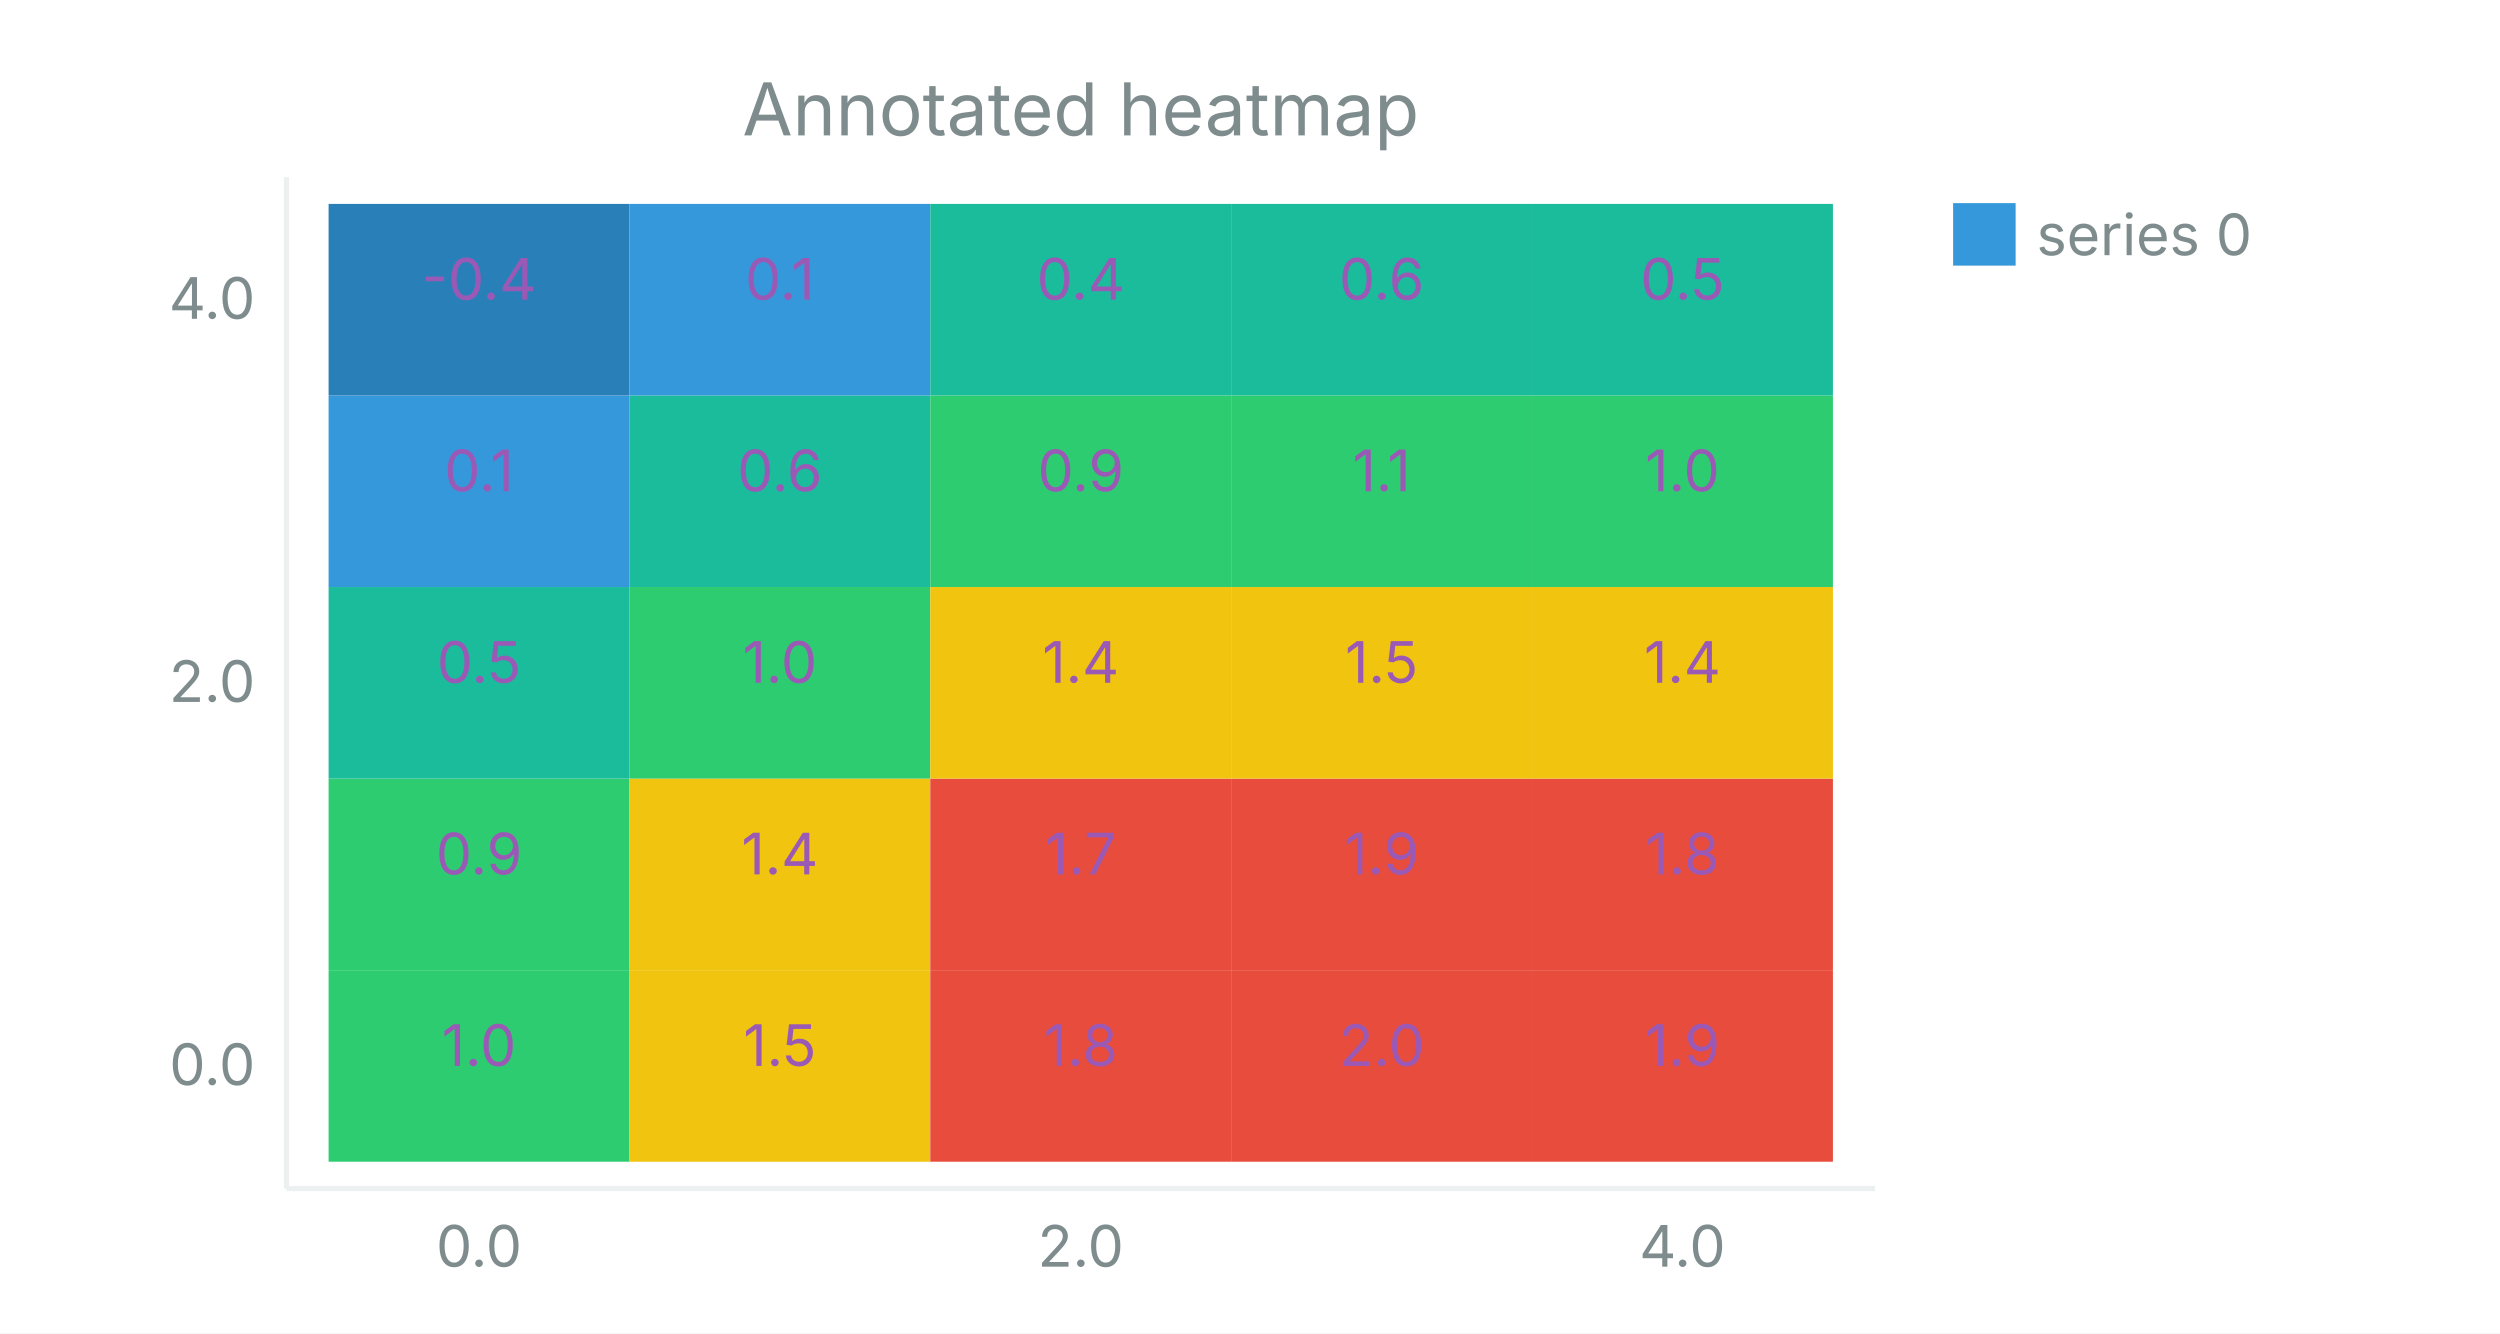
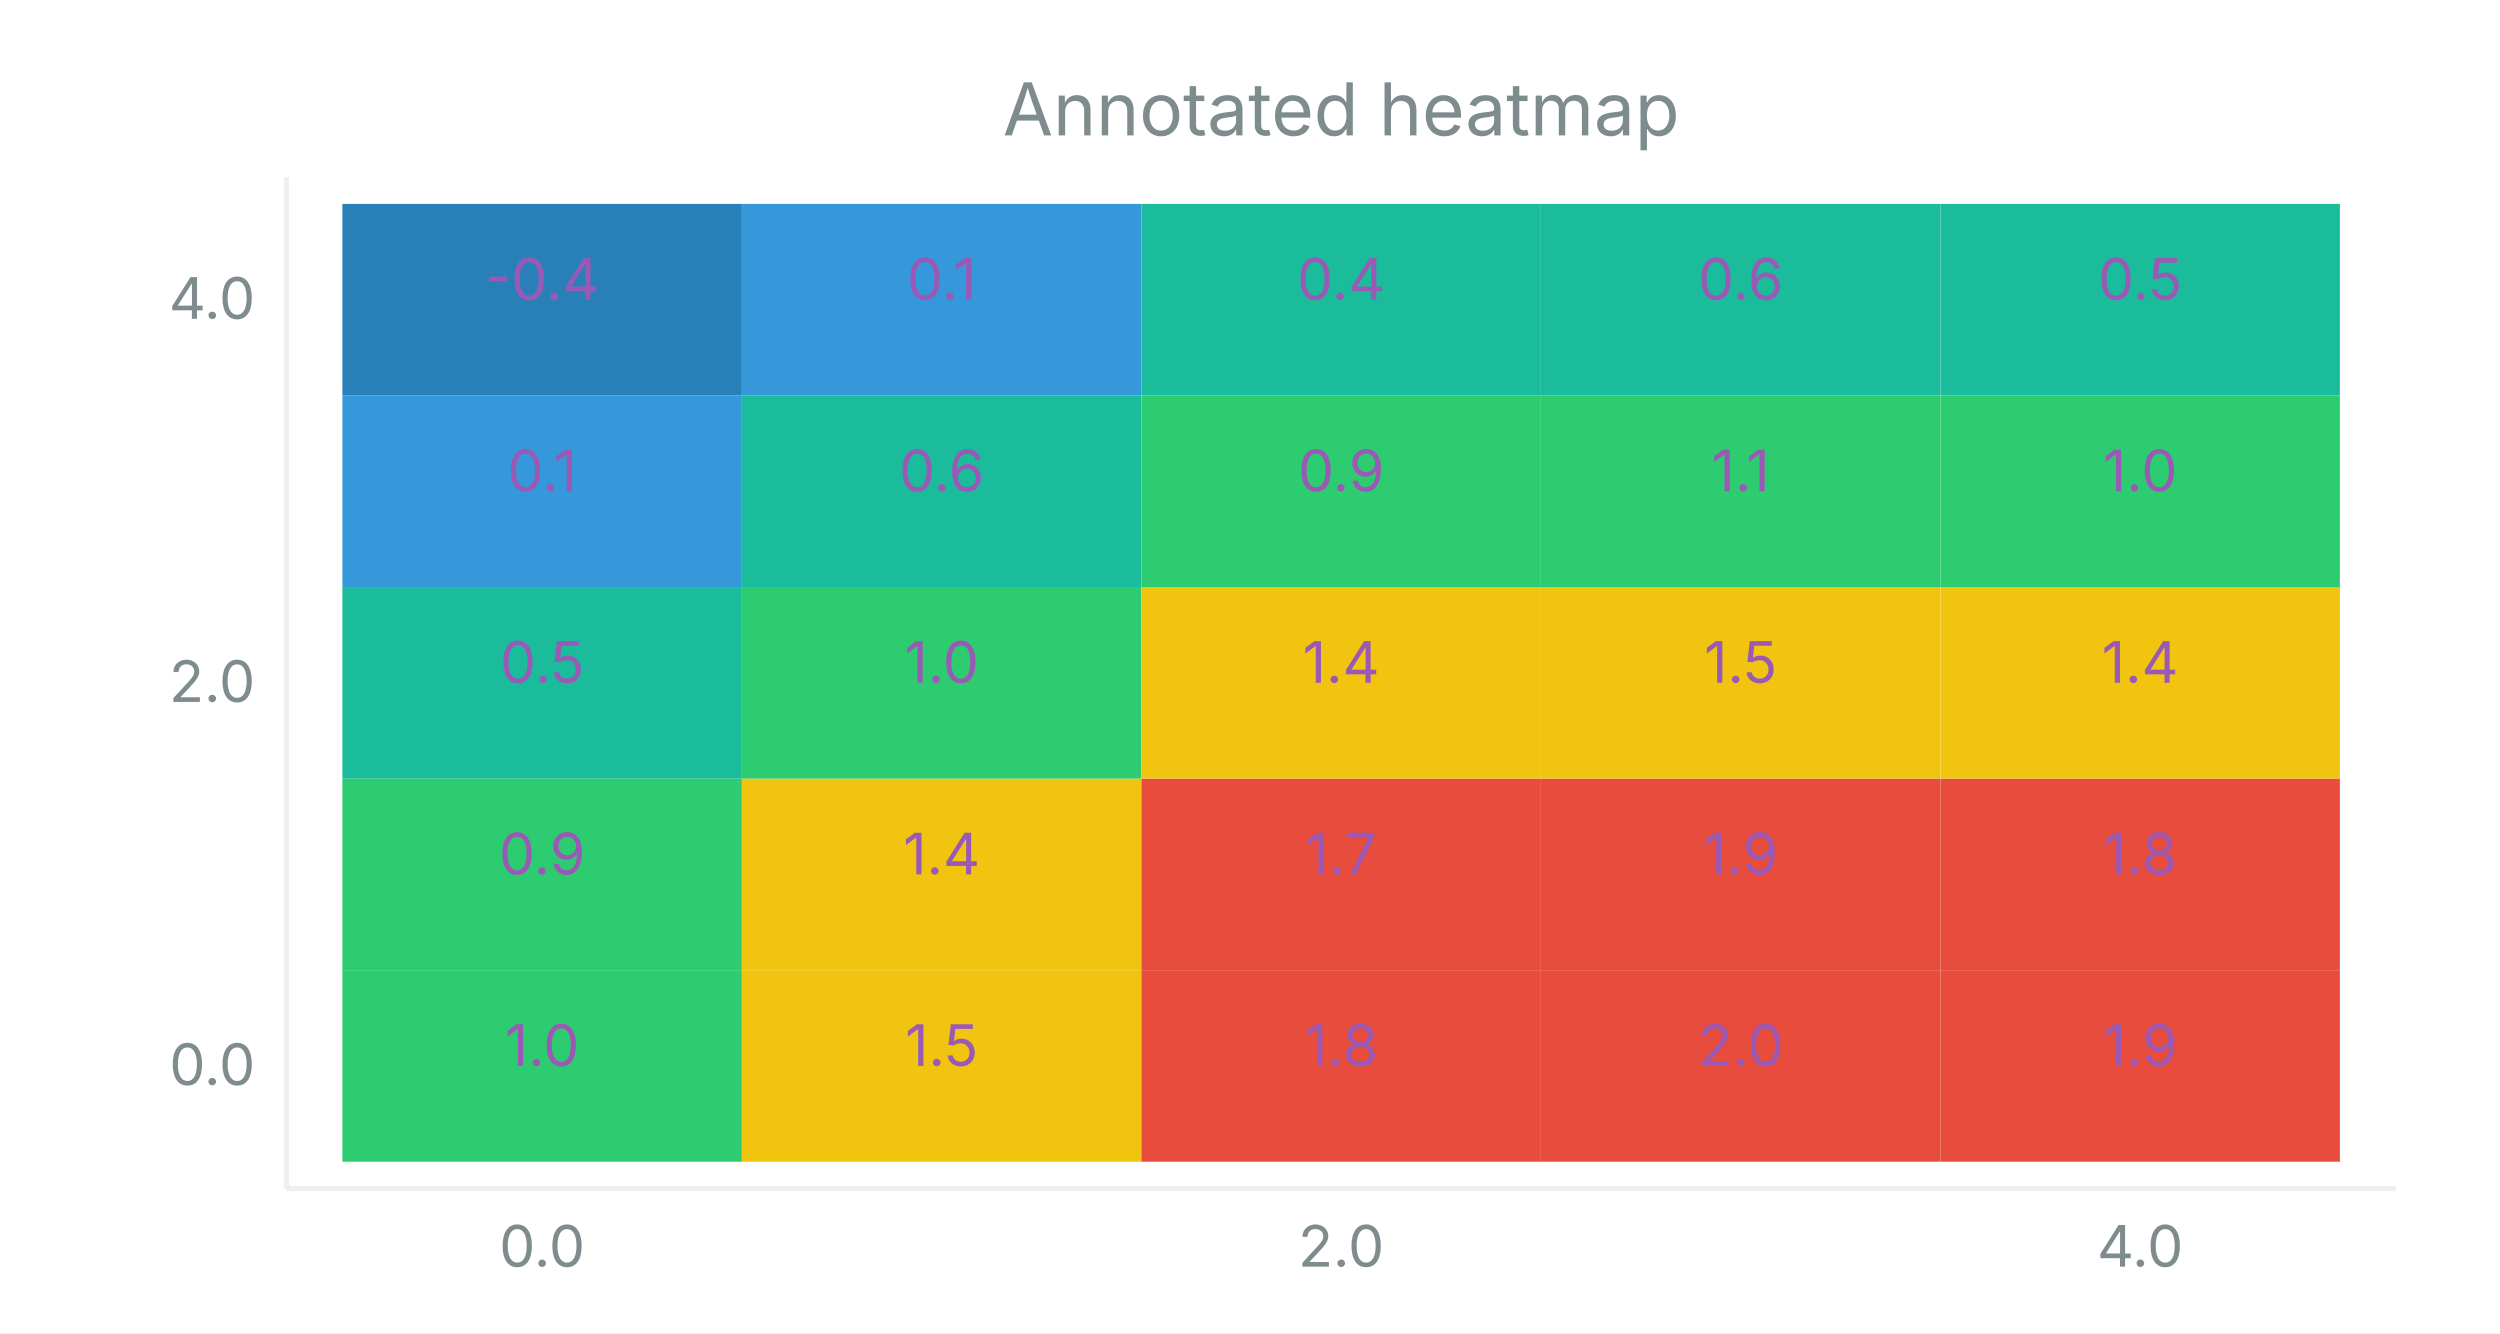
<svg xmlns="http://www.w3.org/2000/svg" viewBox="0 0 480 256" width="480" height="256" font-family="system-ui, -apple-system, sans-serif">
  <rect width="100%" height="100%" fill="white" />
-   <line x1="55" y1="228.20" x2="360" y2="228.20" stroke="#ecf0f1" stroke-width="1" />
+   <line x1="55" y1="228.20" x2="460" y2="228.20" stroke="#ecf0f1" stroke-width="1" />
  <line x1="55" y1="34" x2="55" y2="228.20" stroke="#ecf0f1" stroke-width="1" />
-   <text x="91.97" y="243.20" text-anchor="middle" fill="#7f8c8d" font-size="11">0.0</text>
-   <text x="207.50" y="243.20" text-anchor="middle" fill="#7f8c8d" font-size="11">2.0</text>
-   <text x="323.03" y="243.20" text-anchor="middle" fill="#7f8c8d" font-size="11">4.0</text>
+   <text x="104.09" y="243.20" text-anchor="middle" fill="#7f8c8d" font-size="11">0.0</text>
+   <text x="257.50" y="243.20" text-anchor="middle" fill="#7f8c8d" font-size="11">2.0</text>
+   <text x="410.91" y="243.20" text-anchor="middle" fill="#7f8c8d" font-size="11">4.0</text>
  <text x="49" y="208.33" text-anchor="end" fill="#7f8c8d" font-size="11">0.0</text>
  <text x="49" y="134.77" text-anchor="end" fill="#7f8c8d" font-size="11">2.0</text>
  <text x="49" y="61.21" text-anchor="end" fill="#7f8c8d" font-size="11">4.0</text>
-   <rect x="63.09" y="186.27" width="57.77" height="36.78" fill="#2ecc71" />
-   <rect x="63.09" y="149.49" width="57.77" height="36.78" fill="#2ecc71" />
-   <rect x="63.09" y="112.71" width="57.77" height="36.78" fill="#1abc9c" />
-   <rect x="63.09" y="75.93" width="57.77" height="36.78" fill="#3498db" />
-   <rect x="63.09" y="39.15" width="57.77" height="36.78" fill="#2980b9" />
-   <rect x="120.85" y="186.27" width="57.77" height="36.78" fill="#f1c40f" />
-   <rect x="120.85" y="149.49" width="57.77" height="36.78" fill="#f1c40f" />
-   <rect x="120.85" y="112.71" width="57.77" height="36.78" fill="#2ecc71" />
-   <rect x="120.85" y="75.93" width="57.77" height="36.78" fill="#1abc9c" />
-   <rect x="120.85" y="39.15" width="57.77" height="36.78" fill="#3498db" />
-   <rect x="178.62" y="186.27" width="57.77" height="36.78" fill="#e74c3c" />
-   <rect x="178.62" y="149.49" width="57.77" height="36.78" fill="#e74c3c" />
-   <rect x="178.62" y="112.71" width="57.77" height="36.78" fill="#f1c40f" />
-   <rect x="178.62" y="75.93" width="57.77" height="36.78" fill="#2ecc71" />
-   <rect x="178.62" y="39.15" width="57.77" height="36.78" fill="#1abc9c" />
-   <rect x="236.38" y="186.27" width="57.77" height="36.78" fill="#e74c3c" />
-   <rect x="236.38" y="149.49" width="57.77" height="36.78" fill="#e74c3c" />
-   <rect x="236.38" y="112.71" width="57.77" height="36.78" fill="#f1c40f" />
-   <rect x="236.38" y="75.93" width="57.77" height="36.78" fill="#2ecc71" />
-   <rect x="236.38" y="39.15" width="57.77" height="36.78" fill="#1abc9c" />
-   <rect x="294.15" y="186.27" width="57.77" height="36.78" fill="#e74c3c" />
-   <rect x="294.15" y="149.49" width="57.77" height="36.78" fill="#e74c3c" />
-   <rect x="294.15" y="112.71" width="57.77" height="36.78" fill="#f1c40f" />
-   <rect x="294.15" y="75.93" width="57.77" height="36.78" fill="#2ecc71" />
-   <rect x="294.15" y="39.15" width="57.77" height="36.78" fill="#1abc9c" />
-   <text x="91.97" y="204.66" text-anchor="middle" fill="#9b59b6" font-size="11">1.0</text>
-   <text x="91.97" y="167.88" text-anchor="middle" fill="#9b59b6" font-size="11">0.9</text>
-   <text x="91.97" y="131.10" text-anchor="middle" fill="#9b59b6" font-size="11">0.5</text>
-   <text x="91.97" y="94.32" text-anchor="middle" fill="#9b59b6" font-size="11">0.1</text>
-   <text x="91.97" y="57.54" text-anchor="middle" fill="#9b59b6" font-size="11">-0.4</text>
-   <text x="149.73" y="204.66" text-anchor="middle" fill="#9b59b6" font-size="11">1.5</text>
-   <text x="149.73" y="167.88" text-anchor="middle" fill="#9b59b6" font-size="11">1.4</text>
-   <text x="149.73" y="131.10" text-anchor="middle" fill="#9b59b6" font-size="11">1.0</text>
-   <text x="149.73" y="94.32" text-anchor="middle" fill="#9b59b6" font-size="11">0.6</text>
-   <text x="149.73" y="57.54" text-anchor="middle" fill="#9b59b6" font-size="11">0.1</text>
-   <text x="207.50" y="204.66" text-anchor="middle" fill="#9b59b6" font-size="11">1.8</text>
-   <text x="207.50" y="167.88" text-anchor="middle" fill="#9b59b6" font-size="11">1.7</text>
-   <text x="207.50" y="131.10" text-anchor="middle" fill="#9b59b6" font-size="11">1.4</text>
-   <text x="207.50" y="94.32" text-anchor="middle" fill="#9b59b6" font-size="11">0.9</text>
-   <text x="207.50" y="57.54" text-anchor="middle" fill="#9b59b6" font-size="11">0.4</text>
-   <text x="265.27" y="204.66" text-anchor="middle" fill="#9b59b6" font-size="11">2.0</text>
-   <text x="265.27" y="167.88" text-anchor="middle" fill="#9b59b6" font-size="11">1.9</text>
-   <text x="265.27" y="131.10" text-anchor="middle" fill="#9b59b6" font-size="11">1.5</text>
-   <text x="265.27" y="94.32" text-anchor="middle" fill="#9b59b6" font-size="11">1.1</text>
-   <text x="265.27" y="57.54" text-anchor="middle" fill="#9b59b6" font-size="11">0.6</text>
-   <text x="323.03" y="204.66" text-anchor="middle" fill="#9b59b6" font-size="11">1.9</text>
-   <text x="323.03" y="167.88" text-anchor="middle" fill="#9b59b6" font-size="11">1.8</text>
-   <text x="323.03" y="131.10" text-anchor="middle" fill="#9b59b6" font-size="11">1.4</text>
-   <text x="323.03" y="94.32" text-anchor="middle" fill="#9b59b6" font-size="11">1.0</text>
-   <text x="323.03" y="57.54" text-anchor="middle" fill="#9b59b6" font-size="11">0.5</text>
-   <text x="207.50" y="26" text-anchor="middle" fill="#7f8c8d" font-size="14">Annotated heatmap</text>
-   <rect x="375" y="39" width="12" height="12" fill="#3498db" />
-   <text x="391" y="49" text-anchor="start" fill="#7f8c8d" font-size="11">series 0</text>
+   <rect x="65.74" y="186.27" width="76.70" height="36.78" fill="#2ecc71" />
+   <rect x="65.74" y="149.49" width="76.70" height="36.78" fill="#2ecc71" />
+   <rect x="65.74" y="112.71" width="76.70" height="36.78" fill="#1abc9c" />
+   <rect x="65.74" y="75.93" width="76.70" height="36.78" fill="#3498db" />
+   <rect x="65.74" y="39.15" width="76.70" height="36.78" fill="#2980b9" />
+   <rect x="142.44" y="186.27" width="76.70" height="36.78" fill="#f1c40f" />
+   <rect x="142.44" y="149.49" width="76.70" height="36.78" fill="#f1c40f" />
+   <rect x="142.44" y="112.71" width="76.70" height="36.78" fill="#2ecc71" />
+   <rect x="142.44" y="75.93" width="76.70" height="36.78" fill="#1abc9c" />
+   <rect x="142.44" y="39.15" width="76.70" height="36.78" fill="#3498db" />
+   <rect x="219.15" y="186.27" width="76.70" height="36.78" fill="#e74c3c" />
+   <rect x="219.15" y="149.49" width="76.70" height="36.78" fill="#e74c3c" />
+   <rect x="219.15" y="112.71" width="76.70" height="36.78" fill="#f1c40f" />
+   <rect x="219.15" y="75.93" width="76.70" height="36.78" fill="#2ecc71" />
+   <rect x="219.15" y="39.15" width="76.70" height="36.78" fill="#1abc9c" />
+   <rect x="295.85" y="186.27" width="76.70" height="36.78" fill="#e74c3c" />
+   <rect x="295.85" y="149.49" width="76.70" height="36.78" fill="#e74c3c" />
+   <rect x="295.85" y="112.71" width="76.70" height="36.78" fill="#f1c40f" />
+   <rect x="295.85" y="75.93" width="76.70" height="36.78" fill="#2ecc71" />
+   <rect x="295.85" y="39.15" width="76.70" height="36.78" fill="#1abc9c" />
+   <rect x="372.56" y="186.27" width="76.70" height="36.78" fill="#e74c3c" />
+   <rect x="372.56" y="149.49" width="76.70" height="36.78" fill="#e74c3c" />
+   <rect x="372.56" y="112.71" width="76.70" height="36.78" fill="#f1c40f" />
+   <rect x="372.56" y="75.93" width="76.70" height="36.78" fill="#2ecc71" />
+   <rect x="372.56" y="39.15" width="76.70" height="36.78" fill="#1abc9c" />
+   <text x="104.09" y="204.66" text-anchor="middle" fill="#9b59b6" font-size="11">1.0</text>
+   <text x="104.09" y="167.88" text-anchor="middle" fill="#9b59b6" font-size="11">0.9</text>
+   <text x="104.09" y="131.10" text-anchor="middle" fill="#9b59b6" font-size="11">0.5</text>
+   <text x="104.09" y="94.32" text-anchor="middle" fill="#9b59b6" font-size="11">0.1</text>
+   <text x="104.09" y="57.54" text-anchor="middle" fill="#9b59b6" font-size="11">-0.4</text>
+   <text x="180.80" y="204.66" text-anchor="middle" fill="#9b59b6" font-size="11">1.5</text>
+   <text x="180.80" y="167.88" text-anchor="middle" fill="#9b59b6" font-size="11">1.4</text>
+   <text x="180.80" y="131.10" text-anchor="middle" fill="#9b59b6" font-size="11">1.0</text>
+   <text x="180.80" y="94.32" text-anchor="middle" fill="#9b59b6" font-size="11">0.6</text>
+   <text x="180.80" y="57.54" text-anchor="middle" fill="#9b59b6" font-size="11">0.1</text>
+   <text x="257.50" y="204.66" text-anchor="middle" fill="#9b59b6" font-size="11">1.8</text>
+   <text x="257.50" y="167.88" text-anchor="middle" fill="#9b59b6" font-size="11">1.7</text>
+   <text x="257.50" y="131.10" text-anchor="middle" fill="#9b59b6" font-size="11">1.4</text>
+   <text x="257.50" y="94.32" text-anchor="middle" fill="#9b59b6" font-size="11">0.9</text>
+   <text x="257.50" y="57.54" text-anchor="middle" fill="#9b59b6" font-size="11">0.4</text>
+   <text x="334.20" y="204.66" text-anchor="middle" fill="#9b59b6" font-size="11">2.0</text>
+   <text x="334.20" y="167.88" text-anchor="middle" fill="#9b59b6" font-size="11">1.9</text>
+   <text x="334.20" y="131.10" text-anchor="middle" fill="#9b59b6" font-size="11">1.5</text>
+   <text x="334.20" y="94.32" text-anchor="middle" fill="#9b59b6" font-size="11">1.1</text>
+   <text x="334.20" y="57.54" text-anchor="middle" fill="#9b59b6" font-size="11">0.6</text>
+   <text x="410.91" y="204.66" text-anchor="middle" fill="#9b59b6" font-size="11">1.9</text>
+   <text x="410.91" y="167.88" text-anchor="middle" fill="#9b59b6" font-size="11">1.8</text>
+   <text x="410.91" y="131.10" text-anchor="middle" fill="#9b59b6" font-size="11">1.4</text>
+   <text x="410.91" y="94.32" text-anchor="middle" fill="#9b59b6" font-size="11">1.0</text>
+   <text x="410.91" y="57.54" text-anchor="middle" fill="#9b59b6" font-size="11">0.5</text>
+   <text x="257.50" y="26" text-anchor="middle" fill="#7f8c8d" font-size="14">Annotated heatmap</text>
</svg>
